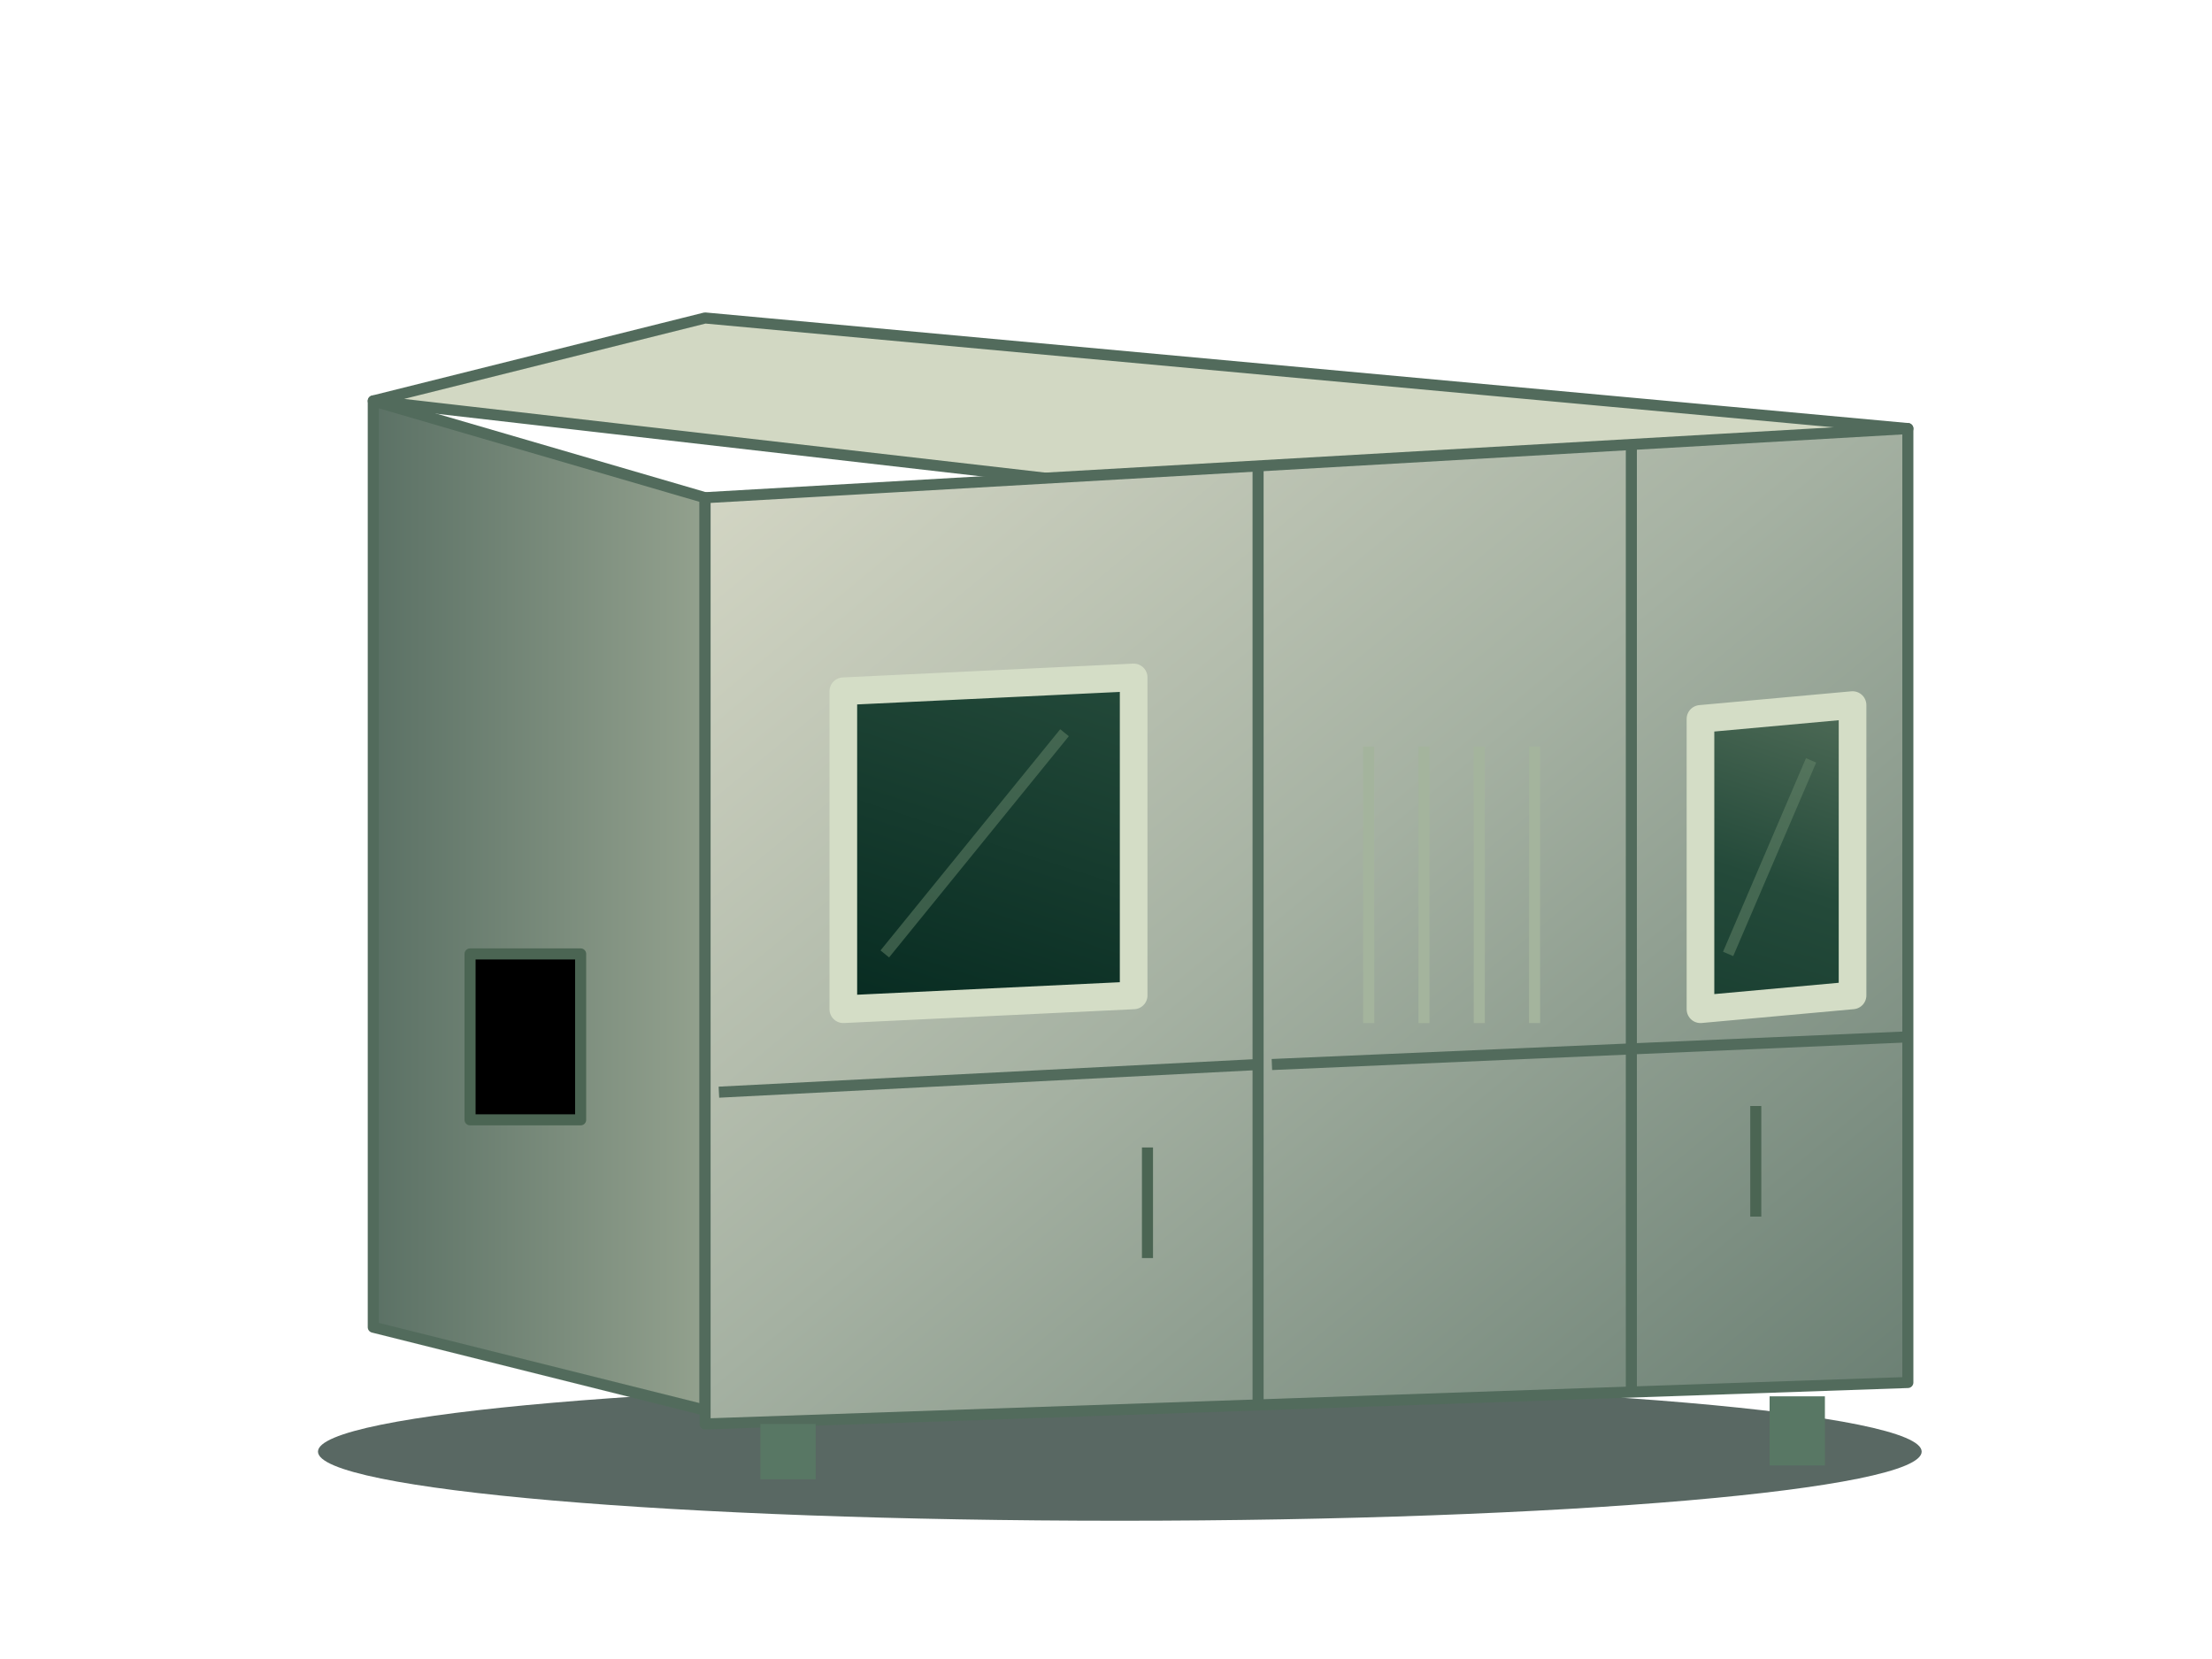
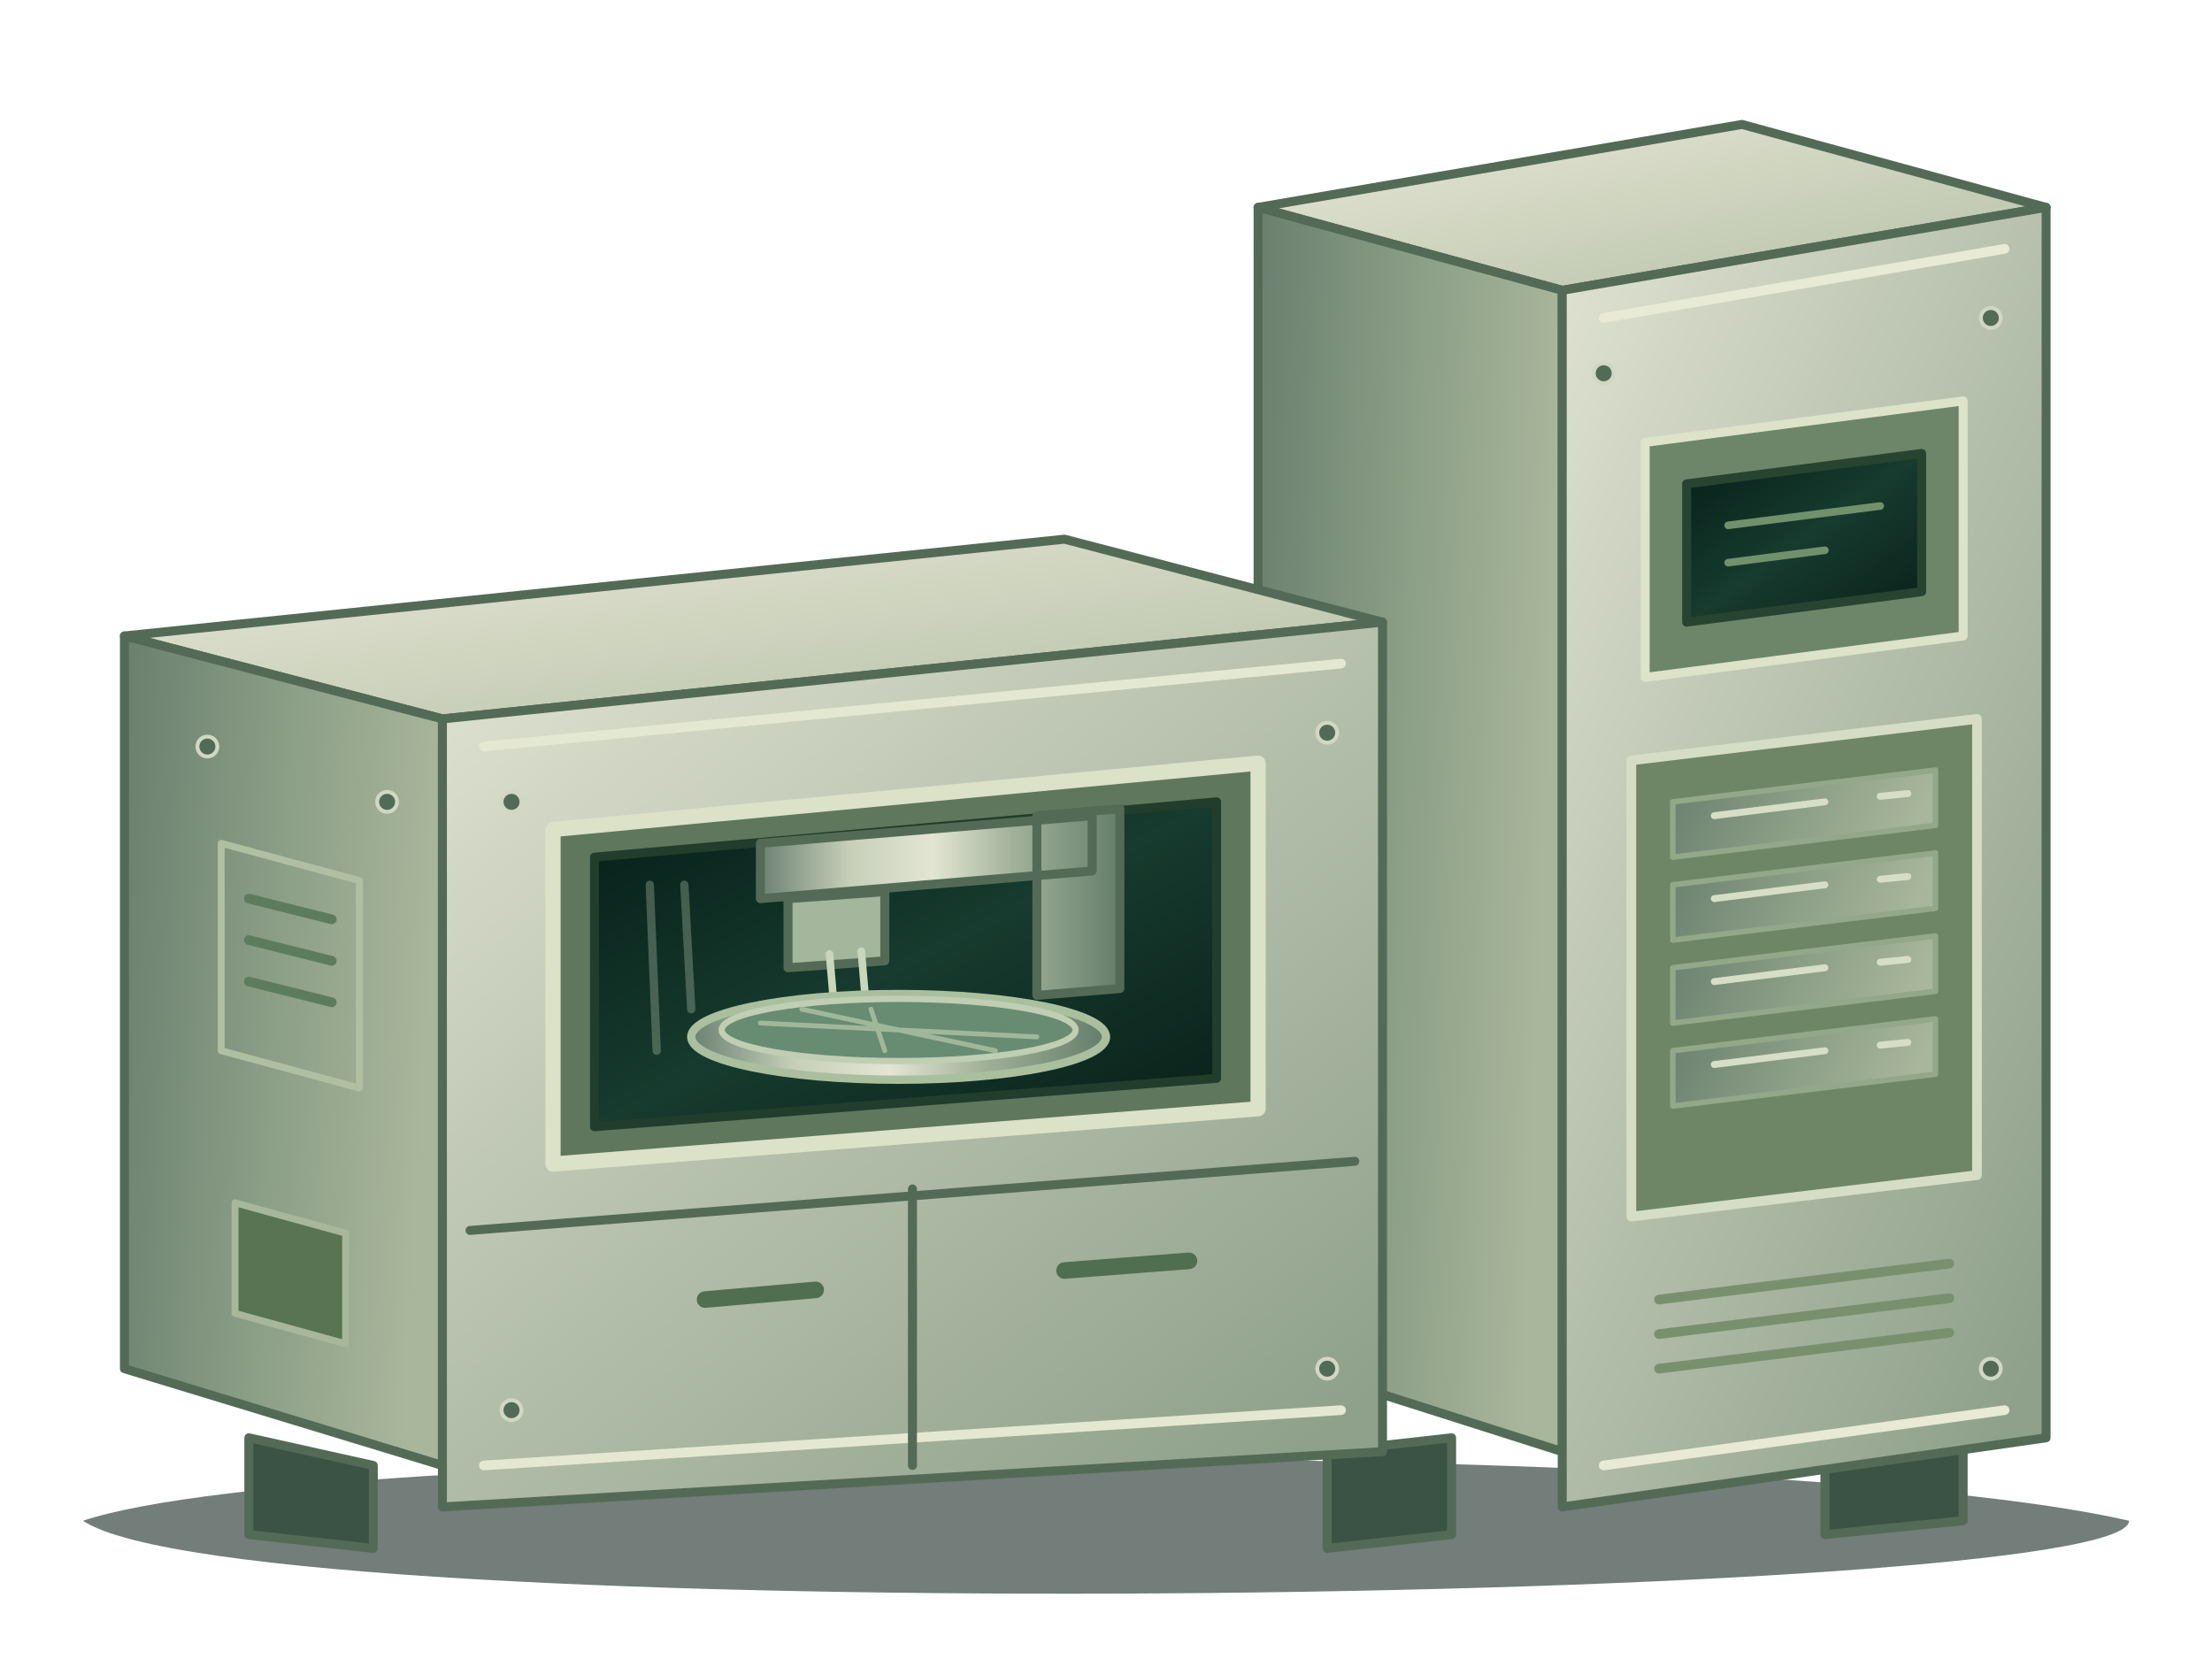
<svg xmlns="http://www.w3.org/2000/svg" viewBox="0 0 160 120" role="img" aria-labelledby="title">
  <defs>
-     <linearGradient id="metal" x1="0" y1="0" x2="1" y2="1">
-       <stop stop-color="#d6d8c6" />
-       <stop offset=".48" stop-color="#a5b1a2" />
-       <stop offset="1" stop-color="#697e72" />
+     <linearGradient id="shell" x1="0" y1="0" x2=".85" y2="1">
+       <stop stop-color="#e1e3d2" />
+       <stop offset=".46" stop-color="#b9c3af" />
+       <stop offset="1" stop-color="#8fa18b" />
    </linearGradient>
-     <linearGradient id="side" x1="0" y1="0" x2="1" y2="0">
-       <stop stop-color="#5b7165" />
-       <stop offset="1" stop-color="#93a18e" />
+     <linearGradient id="side" x1="0" y1="0" x2="1" y2=".15">
+       <stop stop-color="#6a806e" />
+       <stop offset=".54" stop-color="#8c9f87" />
+       <stop offset="1" stop-color="#a8b69b" />
    </linearGradient>
-     <linearGradient id="glass" x1="0" y1="1" x2="1" y2="0">
-       <stop stop-color="#072b21" />
-       <stop offset=".65" stop-color="#244a3a" />
-       <stop offset="1" stop-color="#55705b" />
+     <linearGradient id="top" x1="0" y1="0" x2="1" y2="1">
+       <stop stop-color="#e8e7d5" />
+       <stop offset="1" stop-color="#b4c0a8" />
+     </linearGradient>
+     <linearGradient id="glass" x1="0" y1="0" x2="1" y2="1">
+       <stop stop-color="#051e18" />
+       <stop offset=".5" stop-color="#173b2e" />
+       <stop offset="1" stop-color="#091f19" />
+     </linearGradient>
+     <linearGradient id="steel" x1="0" y1="0" x2="1" y2="0">
+       <stop stop-color="#6b8171" />
+       <stop offset=".25" stop-color="#c7cfb9" />
+       <stop offset=".48" stop-color="#e2e5d2" />
+       <stop offset=".7" stop-color="#a2b29a" />
+       <stop offset="1" stop-color="#647e6a" />
+     </linearGradient>
+     <linearGradient id="recess" x1="0" y1="0" x2="0" y2="1">
+       <stop stop-color="#254234" />
+       <stop offset="1" stop-color="#647b61" />
    </linearGradient>
  </defs>
-   <ellipse cx="81" cy="105" rx="58" ry="5" fill="#00170f" opacity=".65" />
-   <g stroke="#526b5c" stroke-width=".8" stroke-linejoin="round">
-     <path d="M27 29 51 23 138 31 114 39Z" fill="#d2d8c3" />
-     <path d="M27 29 51 36v66l-24-6Z" fill="url(#side)" />
-     <path d="M51 36 138 31v69l-87 3Z" fill="url(#metal)" />
-     <path d="M91 34v68m27-70v69M52 79l39-2m1 0 46-2" fill="none" />
-     <path d="M61 50 82 49v23l-21 1Zm62 2 11-1v21l-11 1Z" fill="url(#glass)" stroke="#d4ddc6" stroke-width="2" />
-     <path d="m64 69 13-16m48 16 6-14" stroke="#68886b" opacity=".5" />
-     <path d="M99 54v20m4-20v20m4-20v20m4-20v20" stroke="#a4b49d" />
-     <path d="M83 83v8m44-11v8M34 69h8v12h-8Z" stroke="#4b6553" />
-     <path d="M57 103v4m73-6v5" stroke="#587764" stroke-width="4" />
+   <g stroke="#536b56" stroke-width=".65" stroke-linecap="round" stroke-linejoin="round">
+     <path d="M6 110c18-6 122-6 148 0 0 6-136 8-148 0" fill="#00130d" stroke="none" opacity=".55" />
+     <path d="m18 104 9 2v6l-9-1Zm78 1 9-1v7l-9 1Zm36-1 10-1v7l-10 1Z" fill="#3a5344" />
+     <path d="M91 15 126 9l22 6-35 6Z" fill="url(#top)" />
+     <path d="m91 15 22 6v84l-22-7Z" fill="url(#side)" />
+     <path d="m113 21 35-6v89l-35 5Z" fill="url(#shell)" />
+     <path d="m116 23 29-5M116 106l29-4" stroke="#e8ead5" stroke-width=".7" />
+     <path d="m119 32 23-3v17l-23 3Z" fill="#6d8669" stroke="#dce3c9" />
+     <path d="m122 35 17-2.2v10l-17 2.2Z" fill="url(#glass)" stroke="#274431" />
+     <path d="m125 38 11-1.4m-11 4.1 7-.9" stroke="#71916d" stroke-width=".55" />
+     <path d="m118 55 25-3v33l-25 3Z" fill="#6e8666" stroke="#d5dec4" stroke-width=".7" />
+     <path d="M121 58l19-2.3v4l-19 2.3Z" fill="url(#side)" stroke="#93a789" stroke-width=".4" />
+     <path d="M124 59l8-1M136 57.6l2-.2" fill="none" stroke="#d6dec6" stroke-width=".5" />
+     <path d="M121 64l19-2.3v4l-19 2.3Z" fill="url(#side)" stroke="#93a789" stroke-width=".4" />
+     <path d="M124 65l8-1M136 63.6l2-.2" fill="none" stroke="#d6dec6" stroke-width=".5" />
+     <path d="M121 70l19-2.3v4l-19 2.3Z" fill="url(#side)" stroke="#93a789" stroke-width=".4" />
+     <path d="M124 71l8-1M136 69.6l2-.2" fill="none" stroke="#d6dec6" stroke-width=".5" />
+     <path d="M121 76l19-2.3v4l-19 2.3Z" fill="url(#side)" stroke="#93a789" stroke-width=".4" />
+     <path d="M124 77l8-1M136 75.6l2-.2" fill="none" stroke="#d6dec6" stroke-width=".5" />
+     <path d="m120 94 21-2.6m-21 5.1 21-2.6m-21 5.1 21-2.6" stroke="#79906f" stroke-width=".7" />
+     <path d="M9 46 77 39l23 6-68 7Z" fill="url(#top)" />
+     <path d="m9 46 23 6v54l-23-7Z" fill="url(#side)" />
+     <path d="m32 52 68-7v60l-68 4Z" fill="url(#shell)" />
+     <path d="m35 54 62-6M35 106l62-4" stroke="#e5e8d0" stroke-width=".7" />
+     <path d="m40 60 51-4.8v25l-51 4Z" fill="#5f785d" stroke="#dbe2c8" stroke-width="1.1" />
+     <path d="m43 62 45-4v20l-45 3.5Z" fill="url(#glass)" stroke="#203e2b" />
+     <path d="m75 59 6-.5v13l-6 .5Zm-20 2 24-2v4l-24 2Z" fill="url(#steel)" />
+     <path d="m57 65 7-.5v5l-7 .5Z" fill="#a4b69b" />
+     <path d="m60 69 .3 3.5m2-3.7.3 3.5" stroke="#c8d7bc" stroke-width=".55" />
+     <path d="M50 75a15 3.1 0 1 0 30 0a15 3.1 0 1 0 -30 0" fill="url(#steel)" stroke="#aabf9e" stroke-width=".6" />
+     <path d="M52.2 74.5a12.8 2.25 0 1 0 25.6 0a12.8 2.25 0 1 0 -25.6 0" fill="#688c72" stroke="#c0ceb4" stroke-width=".45" />
+     <path d="m55 74 20 1m-17-2 14 3m-9-3 1 3" stroke="#a0b89a" stroke-width=".35" />
+     <path d="m47 64 .5 12m2-12 .5 9" stroke="#c9d6bb" stroke-width=".6" opacity=".3" />
+     <path d="m34 89 64-5m-32 2v20" fill="none" />
+     <path d="m51 94 8-.7m18-1.4 9-.7" stroke="#506e50" stroke-width="1.2" />
+     <path d="m16 61 10 2.7v15L16 76Z" fill="none" stroke="#b0bfa2" stroke-width=".5" />
+     <path d="m18 65 6 1.5m-6 1.5 6 1.5m-6 1.5 6 1.5" stroke="#5d7c5d" stroke-width=".7" />
+     <path d="m17 87 8 2.2v8L17 95Z" fill="#597453" stroke="#a6b79a" stroke-width=".5" />
+     <path d="M115.28 27a0.72 0.72 0 1 0 1.44 0a0.72 0.72 0 1 0 -1.44 0" fill="#526b57" stroke="#d1d7c3" stroke-width=".28" />
+     <path d="M143.28 23a0.72 0.72 0 1 0 1.44 0a0.72 0.72 0 1 0 -1.44 0" fill="#526b57" stroke="#d1d7c3" stroke-width=".28" />
+     <path d="M143.28 99a0.72 0.72 0 1 0 1.44 0a0.72 0.72 0 1 0 -1.44 0" fill="#526b57" stroke="#d1d7c3" stroke-width=".28" />
+     <path d="M36.28 58a0.72 0.72 0 1 0 1.44 0a0.72 0.72 0 1 0 -1.44 0" fill="#526b57" stroke="#d1d7c3" stroke-width=".28" />
+     <path d="M95.28 53a0.72 0.72 0 1 0 1.44 0a0.72 0.72 0 1 0 -1.44 0" fill="#526b57" stroke="#d1d7c3" stroke-width=".28" />
+     <path d="M36.28 102a0.72 0.72 0 1 0 1.44 0a0.72 0.72 0 1 0 -1.44 0" fill="#526b57" stroke="#d1d7c3" stroke-width=".28" />
+     <path d="M95.28 99a0.72 0.72 0 1 0 1.44 0a0.72 0.72 0 1 0 -1.44 0" fill="#526b57" stroke="#d1d7c3" stroke-width=".28" />
+     <path d="M14.28 54a0.72 0.72 0 1 0 1.44 0a0.72 0.72 0 1 0 -1.44 0" fill="#526b57" stroke="#d1d7c3" stroke-width=".28" />
+     <path d="M27.28 58a0.72 0.72 0 1 0 1.44 0a0.72 0.72 0 1 0 -1.44 0" fill="#526b57" stroke="#d1d7c3" stroke-width=".28" />
  </g>
</svg>
